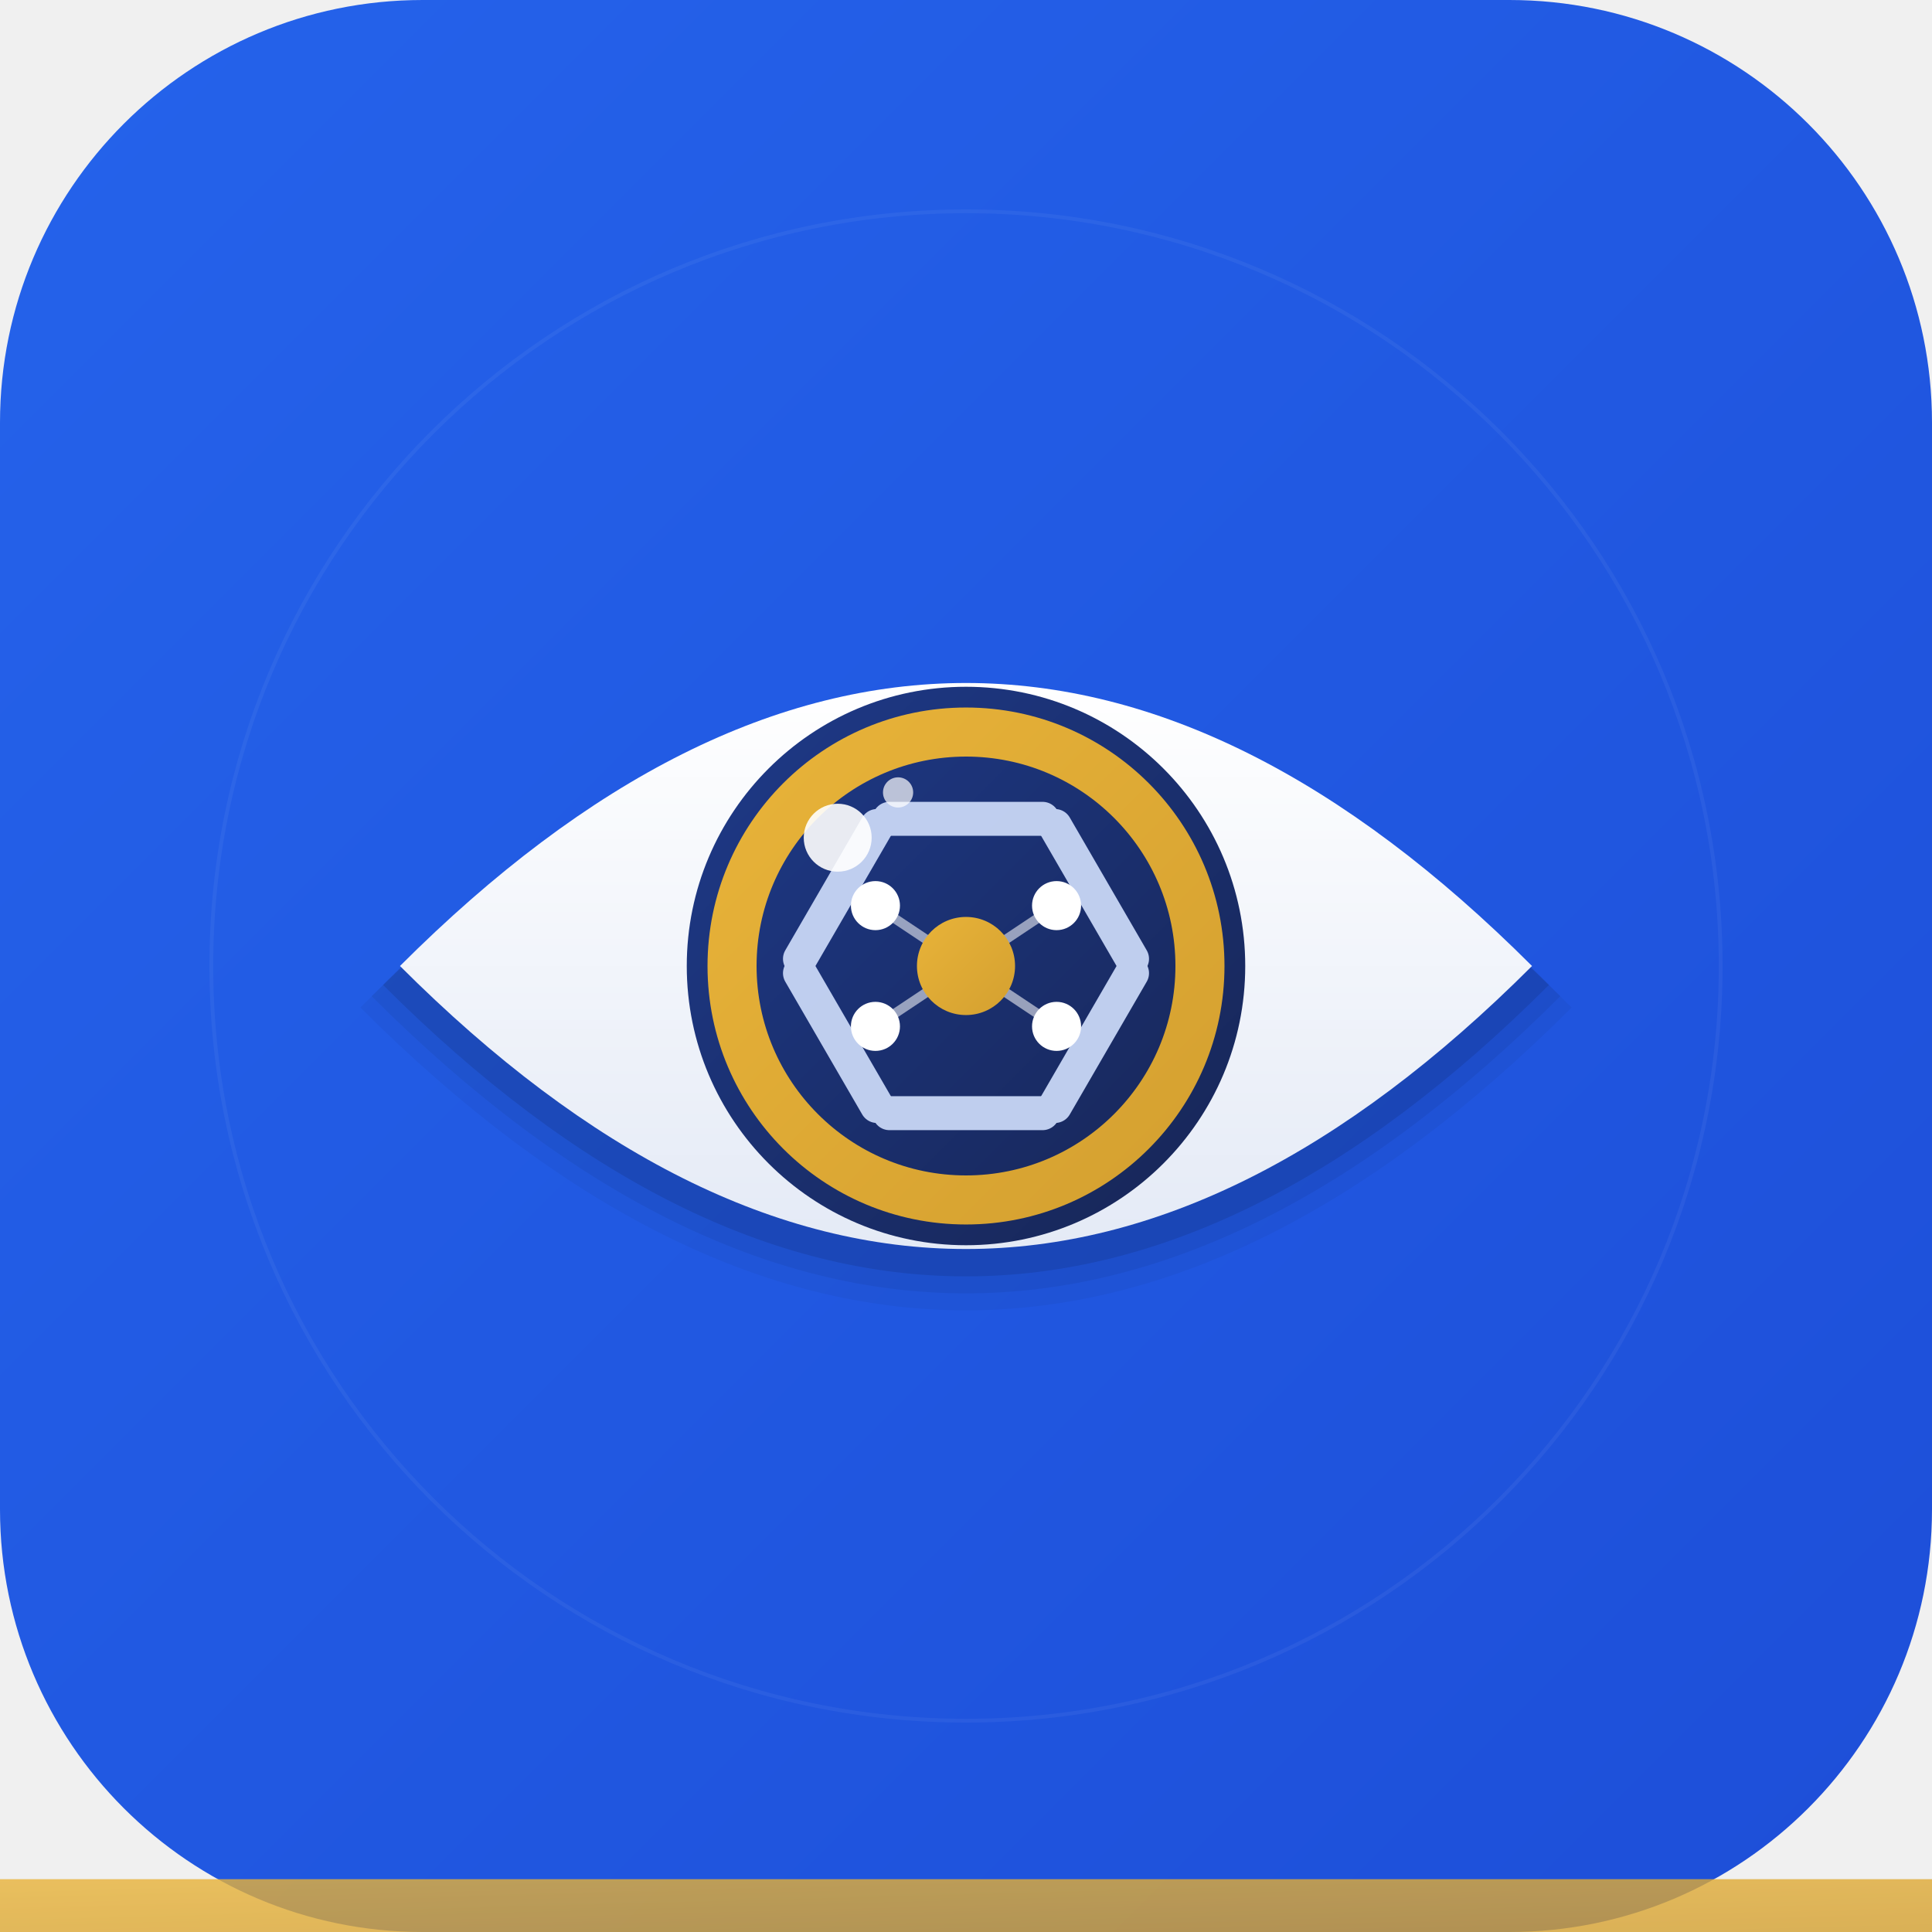
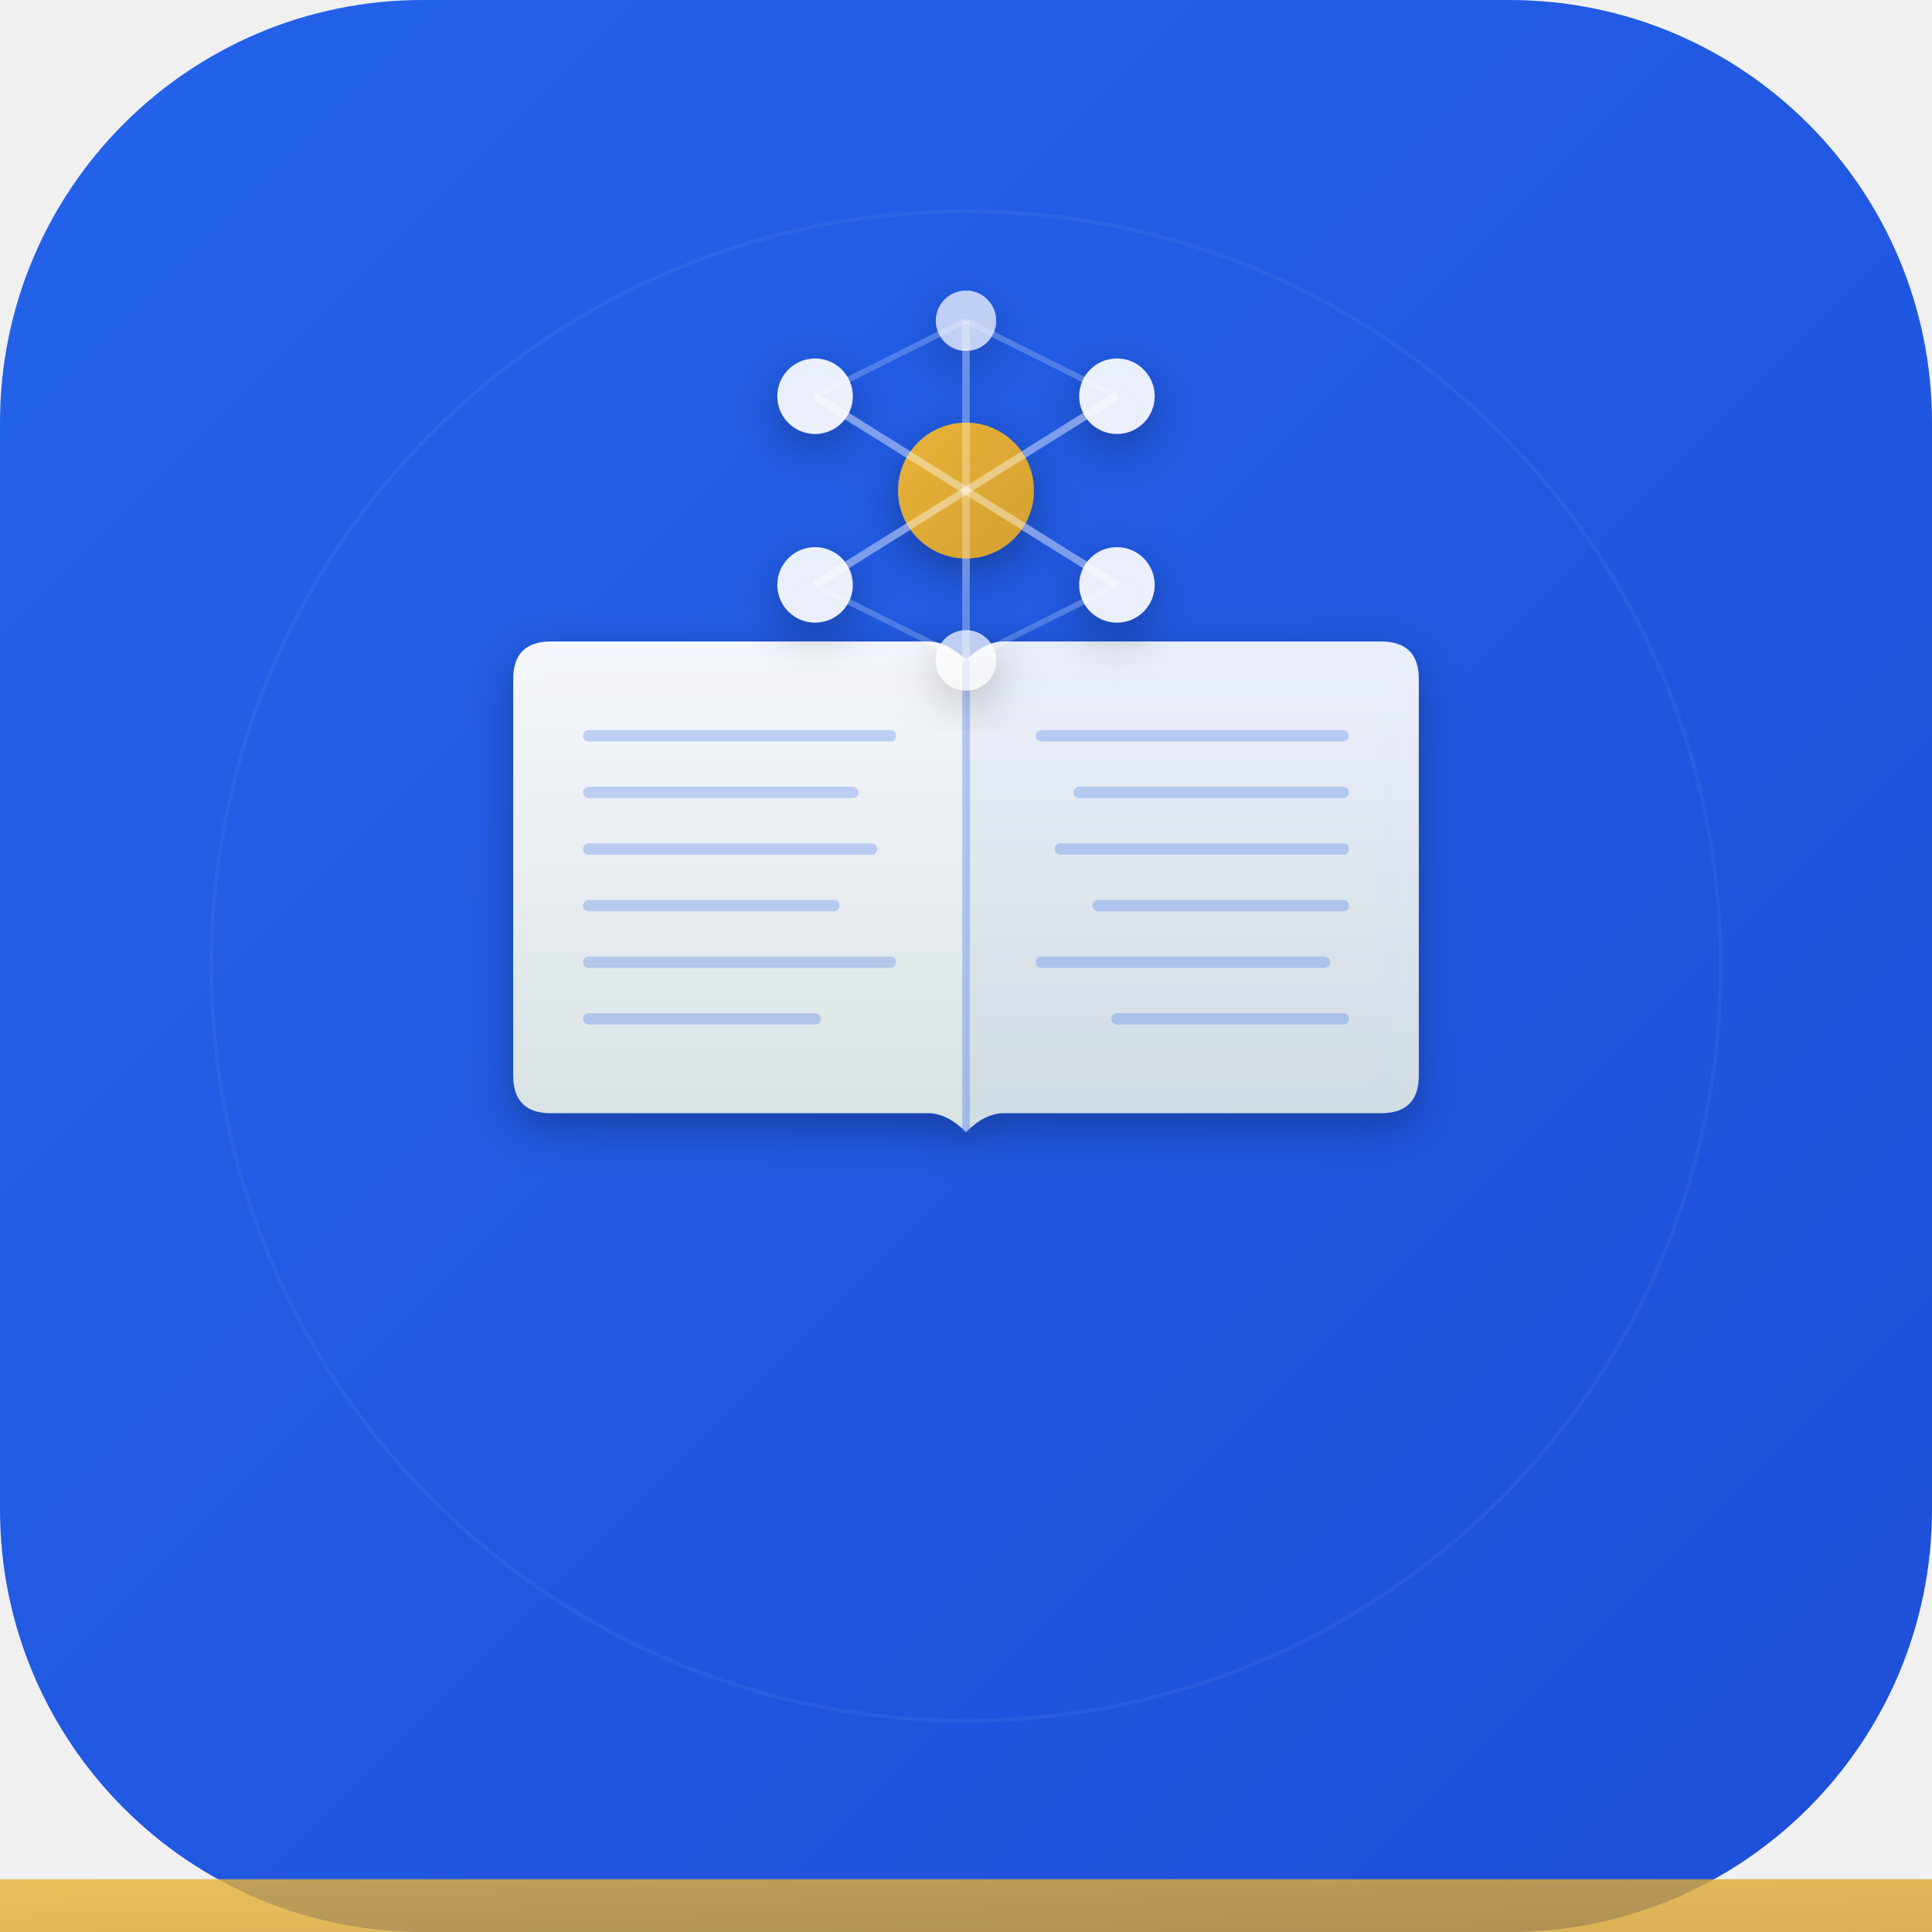
<svg xmlns="http://www.w3.org/2000/svg" viewBox="0 0 512 512" width="512" height="512">
  <defs>
    <linearGradient id="bgGrad" x1="0%" y1="0%" x2="100%" y2="100%">
      <stop offset="0%" style="stop-color:#2563eb" />
      <stop offset="100%" style="stop-color:#1d4ed8" />
    </linearGradient>
-     <linearGradient id="eyeGrad" x1="0%" y1="0%" x2="0%" y2="100%">
+     <linearGradient id="bookGrad" x1="0%" y1="0%" x2="0%" y2="100%">
      <stop offset="0%" style="stop-color:#ffffff" />
-       <stop offset="100%" style="stop-color:#e4eaf6" />
-     </linearGradient>
-     <linearGradient id="irisGrad" x1="0%" y1="0%" x2="100%" y2="100%">
-       <stop offset="0%" style="stop-color:#1e3a8a" />
-       <stop offset="100%" style="stop-color:#172554" />
+       <stop offset="100%" style="stop-color:#e0e8e4" />
    </linearGradient>
    <linearGradient id="accentGrad" x1="0%" y1="0%" x2="100%" y2="100%">
      <stop offset="0%" style="stop-color:#e8b339" />
      <stop offset="100%" style="stop-color:#d4a030" />
    </linearGradient>
-     <clipPath id="eyeClip">
-       <path d="M 106 256 Q 256 106, 406 256 Q 256 406, 106 256 Z" />
-     </clipPath>
+     <filter id="shadow" x="-10%" y="-10%" width="120%" height="120%">
+       <feDropShadow dx="0" dy="4" stdDeviation="6" flood-color="#000000" flood-opacity="0.3" />
+     </filter>
  </defs>
  <rect width="512" height="512" rx="112" fill="url(#bgGrad)" />
  <circle cx="256" cy="256" r="200" fill="none" stroke="#ffffff" stroke-width="1" opacity="0.05" />
-   <g fill="#000000">
-     <path d="M 106 256 Q 256 106, 406 256 Q 256 406, 106 256 Z" transform="translate(256 261) scale(1.03) translate(-256 -256)" opacity="0.10" />
-     <path d="M 106 256 Q 256 106, 406 256 Q 256 406, 106 256 Z" transform="translate(256 264) scale(1.05) translate(-256 -256)" opacity="0.06" />
-     <path d="M 106 256 Q 256 106, 406 256 Q 256 406, 106 256 Z" transform="translate(256 267) scale(1.07) translate(-256 -256)" opacity="0.04" />
+   <g filter="url(#shadow)" transform="translate(256, 240)">
+     <path d="M -120 -60 Q -120 -70, -110 -70 L -10 -70 Q -5 -70, 0 -65 L 0 60 Q -5 55, -10 55 L -110 55 Q -120 55, -120 45 Z" fill="url(#bookGrad)" opacity="0.95" />
+     <path d="M 120 -60 Q 120 -70, 110 -70 L 10 -70 Q 5 -70, 0 -65 L 0 60 Q 5 55, 10 55 L 110 55 Q 120 55, 120 45 Z" fill="url(#bookGrad)" opacity="0.9" />
+     <line x1="0" y1="-65" x2="0" y2="60" stroke="#2563eb" stroke-width="2" opacity="0.3" />
+     <line x1="-100" y1="-45" x2="-20" y2="-45" stroke="#2563eb" stroke-width="3" opacity="0.25" stroke-linecap="round" />
+     <line x1="-100" y1="-30" x2="-30" y2="-30" stroke="#2563eb" stroke-width="3" opacity="0.25" stroke-linecap="round" />
+     <line x1="-100" y1="-15" x2="-25" y2="-15" stroke="#2563eb" stroke-width="3" opacity="0.25" stroke-linecap="round" />
+     <line x1="-100" y1="0" x2="-35" y2="0" stroke="#2563eb" stroke-width="3" opacity="0.25" stroke-linecap="round" />
+     <line x1="-100" y1="15" x2="-20" y2="15" stroke="#2563eb" stroke-width="3" opacity="0.25" stroke-linecap="round" />
+     <line x1="-100" y1="30" x2="-40" y2="30" stroke="#2563eb" stroke-width="3" opacity="0.25" stroke-linecap="round" />
+     <line x1="20" y1="-45" x2="100" y2="-45" stroke="#2563eb" stroke-width="3" opacity="0.25" stroke-linecap="round" />
+     <line x1="30" y1="-30" x2="100" y2="-30" stroke="#2563eb" stroke-width="3" opacity="0.25" stroke-linecap="round" />
+     <line x1="25" y1="-15" x2="100" y2="-15" stroke="#2563eb" stroke-width="3" opacity="0.25" stroke-linecap="round" />
+     <line x1="35" y1="0" x2="100" y2="0" stroke="#2563eb" stroke-width="3" opacity="0.25" stroke-linecap="round" />
+     <line x1="20" y1="15" x2="95" y2="15" stroke="#2563eb" stroke-width="3" opacity="0.25" stroke-linecap="round" />
+     <line x1="40" y1="30" x2="100" y2="30" stroke="#2563eb" stroke-width="3" opacity="0.25" stroke-linecap="round" />
  </g>
-   <path d="M 106 256 Q 256 106, 406 256 Q 256 406, 106 256 Z" fill="url(#eyeGrad)" />
-   <g clip-path="url(#eyeClip)">
-     <circle cx="256" cy="256" r="74" fill="url(#irisGrad)" />
-     <circle cx="256" cy="256" r="62" fill="none" stroke="url(#accentGrad)" stroke-width="13" />
-     <g stroke="#c7d6f5" stroke-width="9" stroke-linecap="round" opacity="0.95">
-       <line x1="300.0" y1="257.9" x2="279.6" y2="293.1" />
-       <line x1="276.3" y1="295.0" x2="235.7" y2="295.0" />
-       <line x1="232.4" y1="293.1" x2="212.0" y2="257.9" />
-       <line x1="212.0" y1="254.1" x2="232.4" y2="218.9" />
-       <line x1="235.7" y1="217.0" x2="276.3" y2="217.0" />
-       <line x1="279.6" y1="218.9" x2="300.0" y2="254.1" />
-     </g>
-     <g stroke="#ffffff" stroke-width="2.5" opacity="0.55">
-       <line x1="256" y1="256" x2="232" y2="240" />
-       <line x1="256" y1="256" x2="280" y2="240" />
-       <line x1="256" y1="256" x2="232" y2="272" />
-       <line x1="256" y1="256" x2="280" y2="272" />
-     </g>
-     <g>
-       <circle cx="232" cy="240" r="6.5" fill="#ffffff" />
-       <circle cx="280" cy="240" r="6.5" fill="#ffffff" />
-       <circle cx="232" cy="272" r="6.5" fill="#ffffff" />
-       <circle cx="280" cy="272" r="6.5" fill="#ffffff" />
-     </g>
-     <circle cx="256" cy="256" r="13" fill="url(#accentGrad)" />
-     <circle cx="222" cy="222" r="9" fill="#ffffff" opacity="0.9" />
-     <circle cx="238" cy="210" r="4" fill="#ffffff" opacity="0.7" />
+   <g transform="translate(256, 130)" filter="url(#shadow)">
+     <circle cx="0" cy="0" r="18" fill="url(#accentGrad)" />
+     <circle cx="-40" cy="-25" r="10" fill="#ffffff" opacity="0.9" />
+     <circle cx="40" cy="-25" r="10" fill="#ffffff" opacity="0.9" />
+     <circle cx="-40" cy="25" r="10" fill="#ffffff" opacity="0.9" />
+     <circle cx="40" cy="25" r="10" fill="#ffffff" opacity="0.9" />
+     <circle cx="0" cy="-45" r="8" fill="#ffffff" opacity="0.7" />
+     <circle cx="0" cy="45" r="8" fill="#ffffff" opacity="0.7" />
+     <line x1="0" y1="0" x2="-40" y2="-25" stroke="#ffffff" stroke-width="2" opacity="0.4" />
+     <line x1="0" y1="0" x2="40" y2="-25" stroke="#ffffff" stroke-width="2" opacity="0.4" />
+     <line x1="0" y1="0" x2="-40" y2="25" stroke="#ffffff" stroke-width="2" opacity="0.4" />
+     <line x1="0" y1="0" x2="40" y2="25" stroke="#ffffff" stroke-width="2" opacity="0.4" />
+     <line x1="0" y1="0" x2="0" y2="-45" stroke="#ffffff" stroke-width="2" opacity="0.3" />
+     <line x1="0" y1="0" x2="0" y2="45" stroke="#ffffff" stroke-width="2" opacity="0.3" />
+     <line x1="-40" y1="-25" x2="0" y2="-45" stroke="#ffffff" stroke-width="1.5" opacity="0.2" />
+     <line x1="40" y1="-25" x2="0" y2="-45" stroke="#ffffff" stroke-width="1.5" opacity="0.2" />
+     <line x1="-40" y1="25" x2="0" y2="45" stroke="#ffffff" stroke-width="1.5" opacity="0.2" />
+     <line x1="40" y1="25" x2="0" y2="45" stroke="#ffffff" stroke-width="1.5" opacity="0.2" />
  </g>
  <rect x="0" y="498" width="512" height="14" fill="url(#accentGrad)" opacity="0.8" />
</svg>
